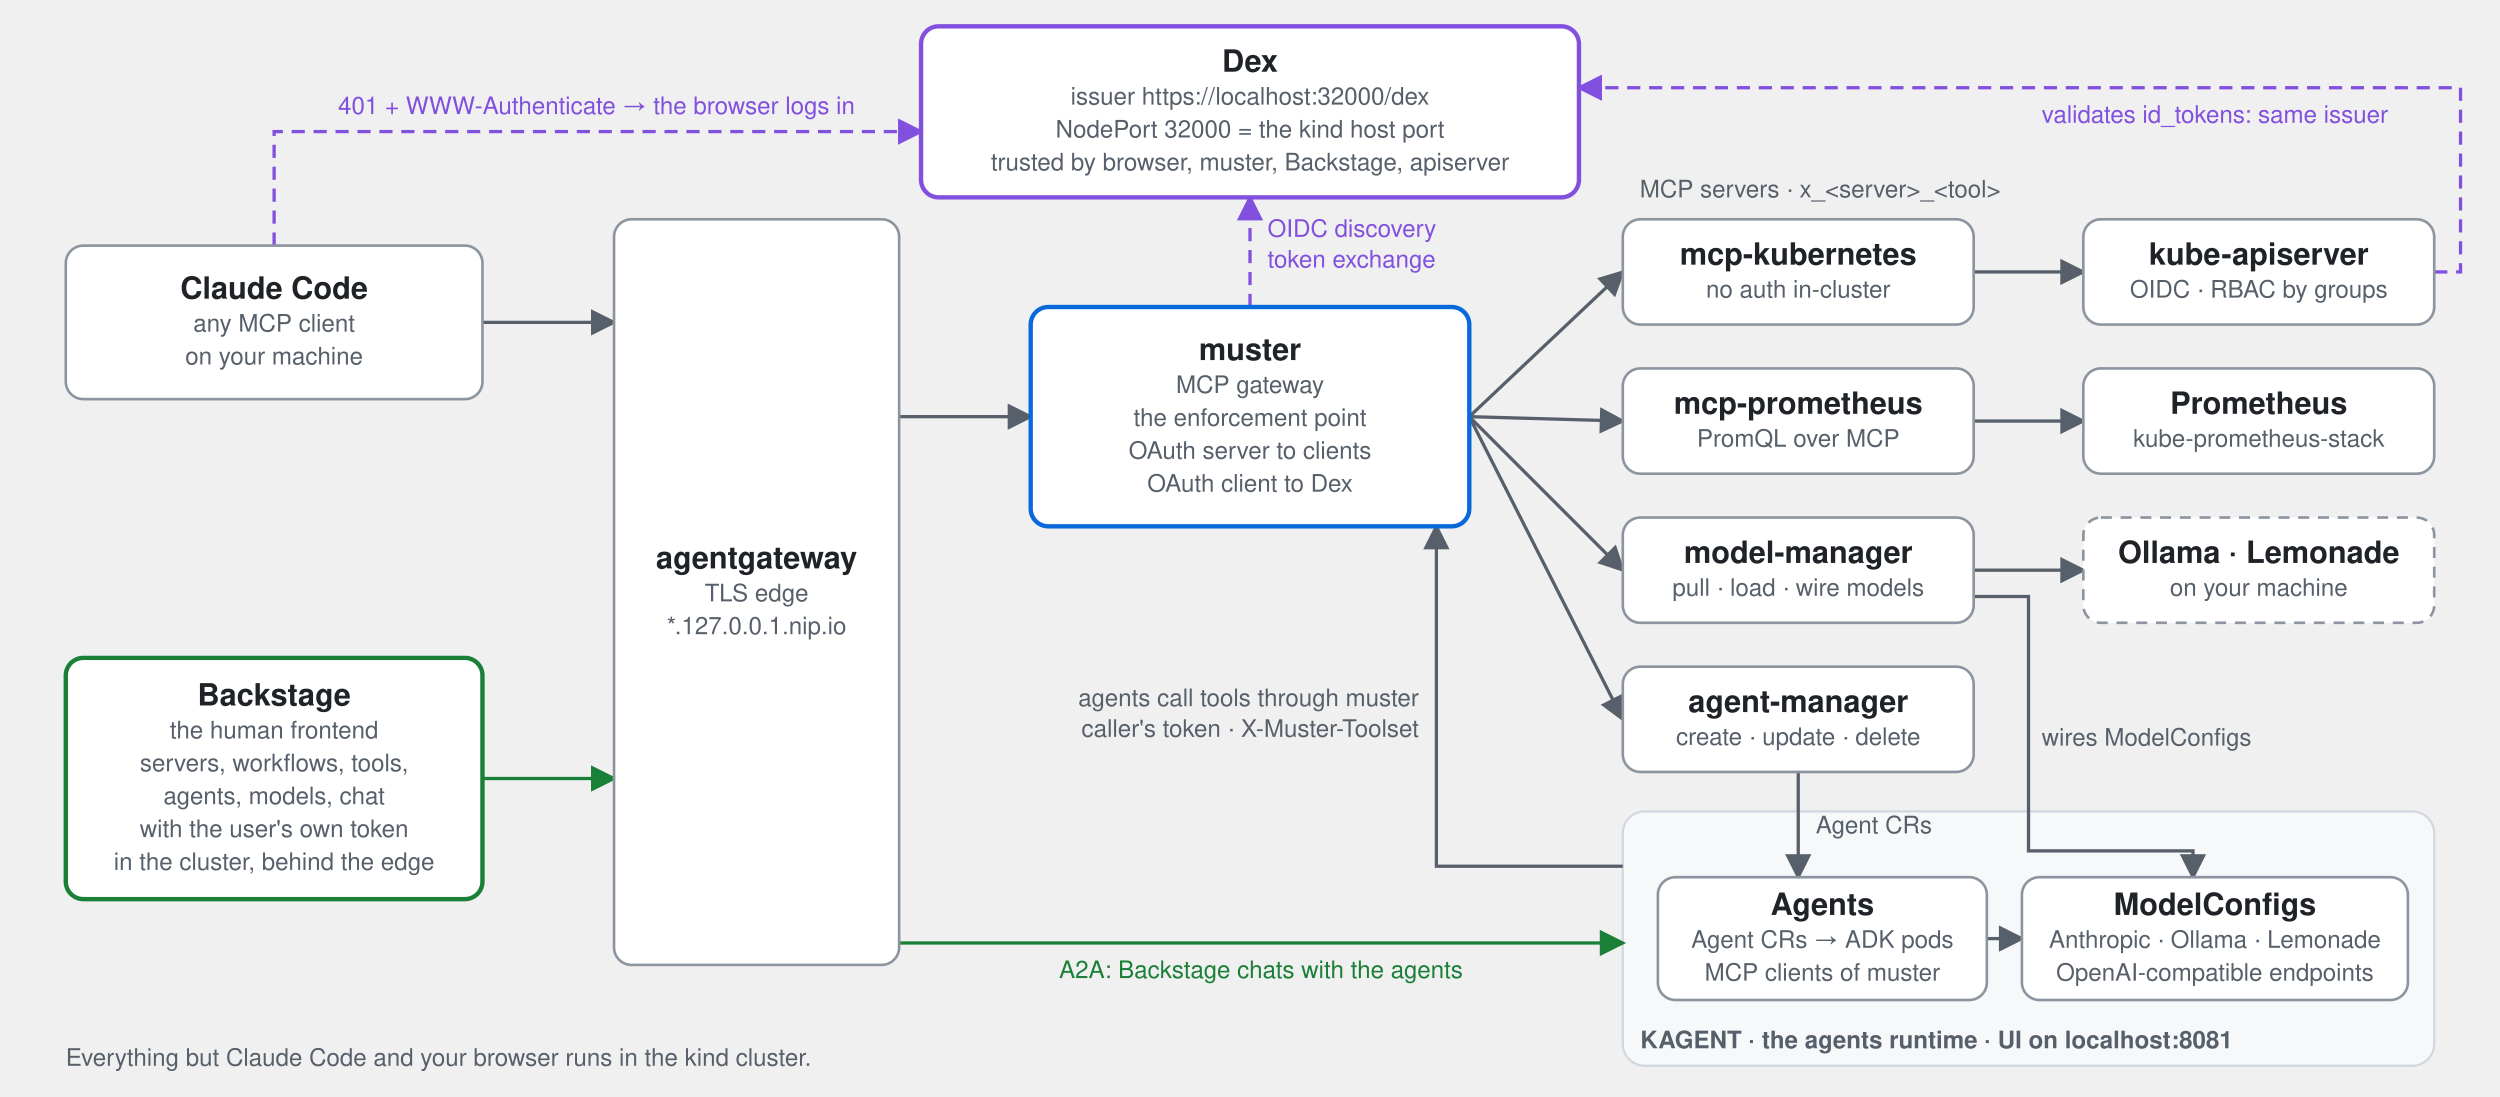
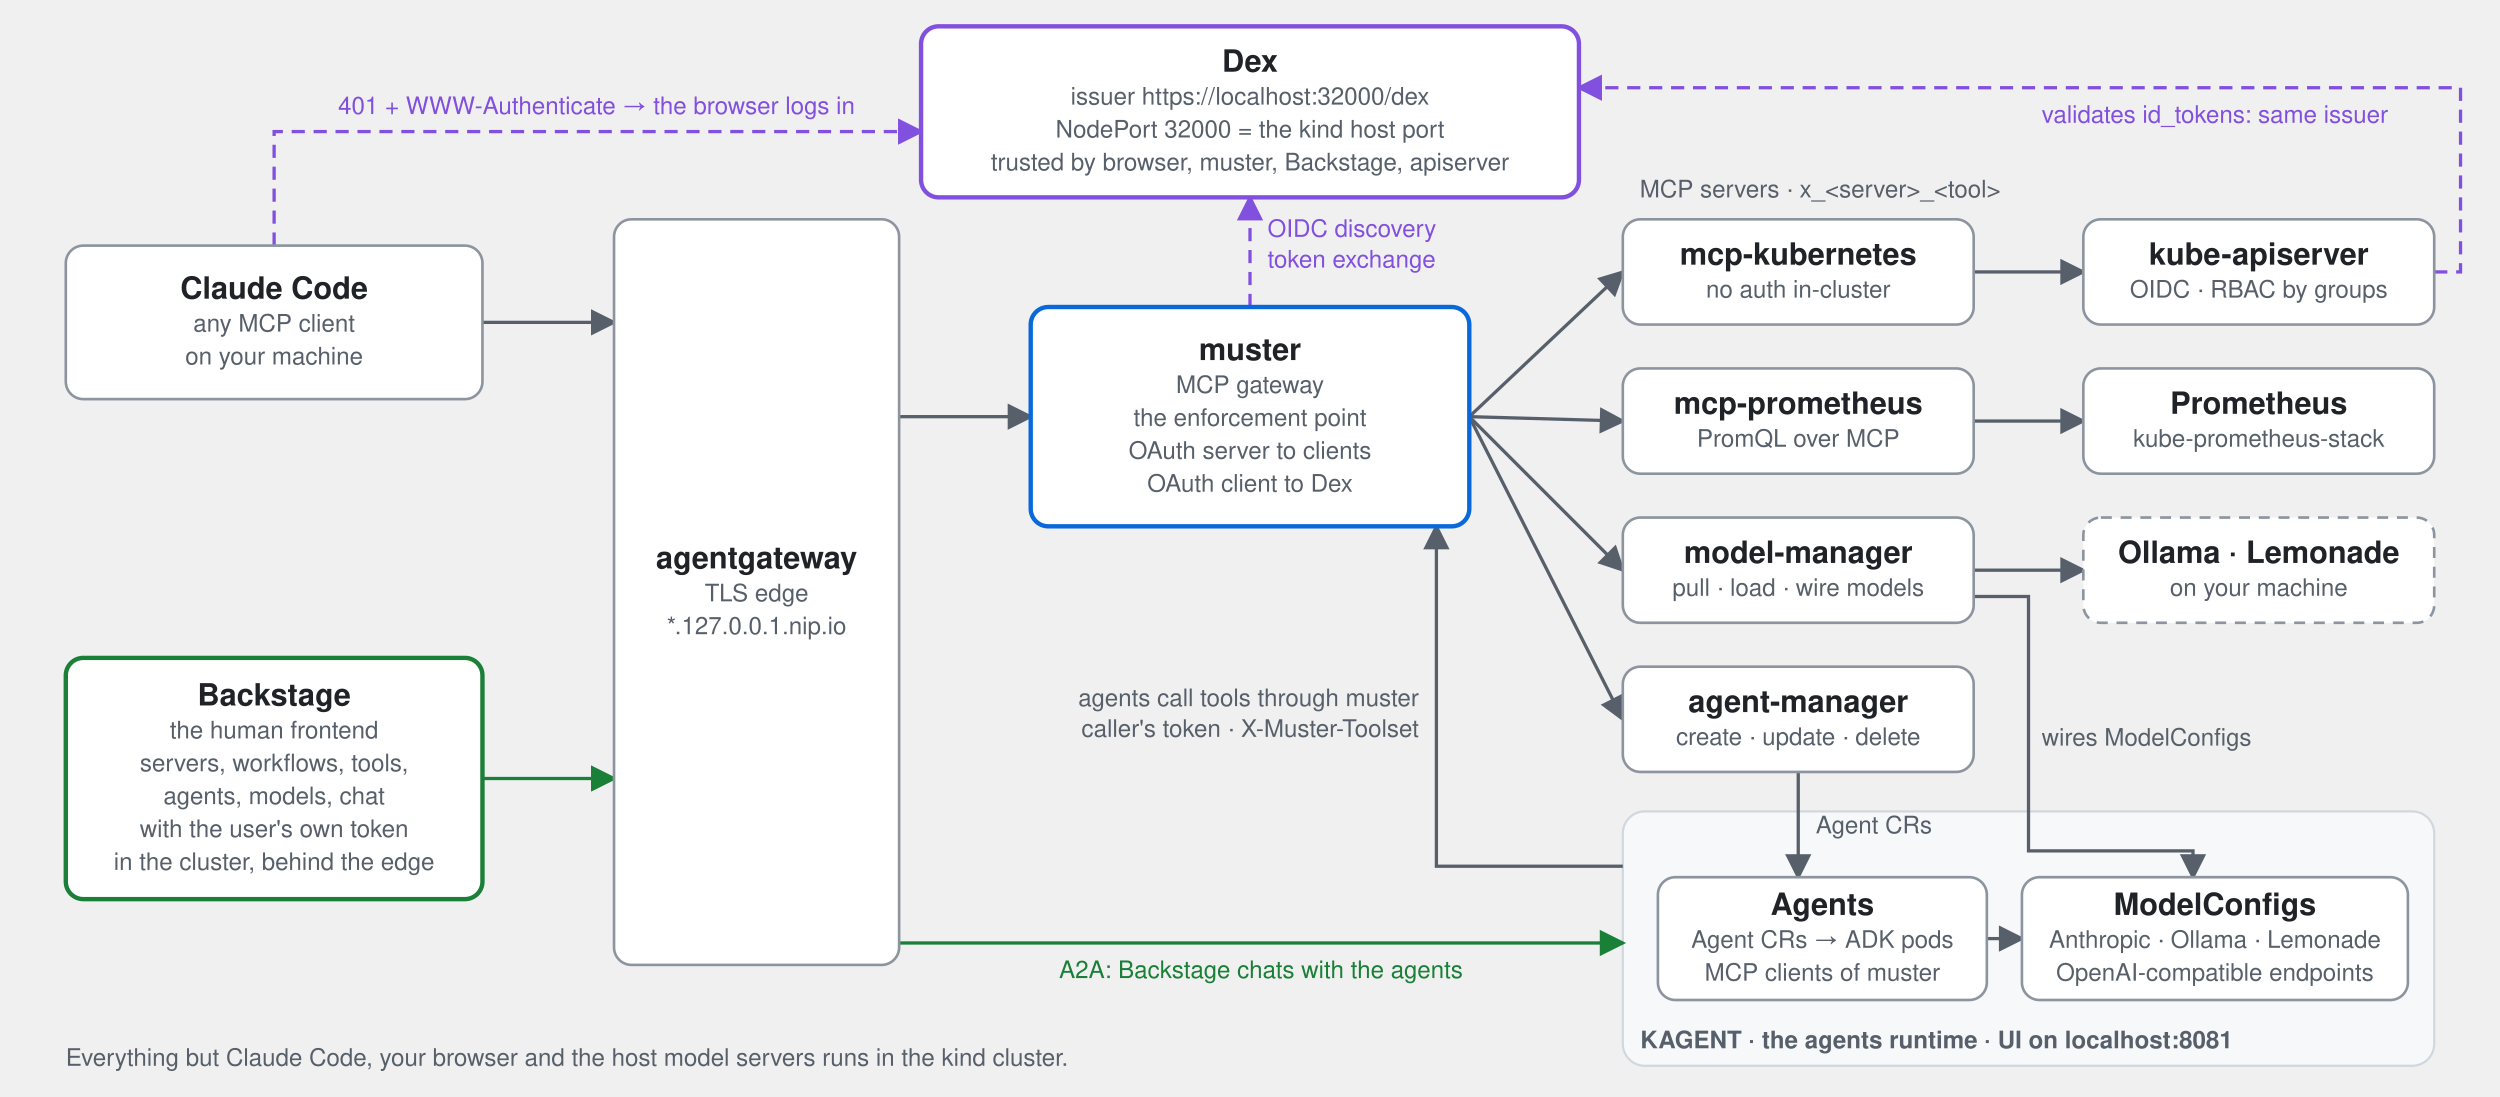
<svg xmlns="http://www.w3.org/2000/svg" width="1140" height="500" viewBox="0 0 1140 500" font-family="-apple-system, BlinkMacSystemFont, &quot;Segoe UI&quot;, Helvetica, Arial, sans-serif">
  <defs>
    <marker id="arrow" viewBox="0 0 8 8" refX="7" refY="4" markerWidth="8" markerHeight="8" orient="auto-start-reverse">
      <path d="M0,0 L8,4 L0,8 z" fill="#57606a" />
    </marker>
    <marker id="arrow-accent" viewBox="0 0 8 8" refX="7" refY="4" markerWidth="8" markerHeight="8" orient="auto-start-reverse">
      <path d="M0,0 L8,4 L0,8 z" fill="#8250df" />
    </marker>
    <marker id="arrow-human" viewBox="0 0 8 8" refX="7" refY="4" markerWidth="8" markerHeight="8" orient="auto-start-reverse">
      <path d="M0,0 L8,4 L0,8 z" fill="#1a7f37" />
    </marker>
  </defs>
  <rect x="740" y="370" width="370" height="116" rx="10" fill="#f6f8fa" stroke="#d0d7de" />
  <text x="748" y="478" text-anchor="start" font-size="11" font-weight="600" fill="#57606a">KAGENT · the agents runtime · UI on localhost:8081</text>
  <text x="830" y="90" text-anchor="middle" font-size="11" fill="#57606a">MCP servers · x_&lt;server&gt;_&lt;tool&gt;</text>
-   <text x="30" y="486" text-anchor="start" font-size="11" fill="#57606a">Everything but Claude Code and your browser runs in the kind cluster.</text>
+   <text x="30" y="486" text-anchor="start" font-size="11" fill="#57606a">Everything but Claude Code, your browser and the host model servers runs in the kind cluster.</text>
  <path d="M220,147 L280,147" fill="none" stroke="#57606a" stroke-width="1.5" marker-end="url(#arrow)" />
  <path d="M220,355 L280,355" fill="none" stroke="#1a7f37" stroke-width="1.5" marker-end="url(#arrow-human)" />
  <path d="M410,190 L470,190" fill="none" stroke="#57606a" stroke-width="1.5" marker-end="url(#arrow)" />
  <path d="M410,430 L740,430" fill="none" stroke="#1a7f37" stroke-width="1.5" marker-end="url(#arrow-human)" />
  <text x="575" y="446" text-anchor="middle" font-size="11" fill="#1a7f37">A2A: Backstage chats with the agents</text>
  <path d="M670,190 L740,124" fill="none" stroke="#57606a" stroke-width="1.5" marker-end="url(#arrow)" />
  <path d="M670,190 L740,192" fill="none" stroke="#57606a" stroke-width="1.5" marker-end="url(#arrow)" />
  <path d="M670,190 L740,260" fill="none" stroke="#57606a" stroke-width="1.5" marker-end="url(#arrow)" />
  <path d="M670,190 L740,328" fill="none" stroke="#57606a" stroke-width="1.5" marker-end="url(#arrow)" />
  <path d="M900,124 L950,124" fill="none" stroke="#57606a" stroke-width="1.5" marker-end="url(#arrow)" />
  <path d="M900,192 L950,192" fill="none" stroke="#57606a" stroke-width="1.5" marker-end="url(#arrow)" />
  <path d="M900,260 L950,260" fill="none" stroke="#57606a" stroke-width="1.5" marker-end="url(#arrow)" />
  <path d="M820,352 L820,400" fill="none" stroke="#57606a" stroke-width="1.5" marker-end="url(#arrow)" />
  <text x="828" y="380" text-anchor="start" font-size="11" fill="#57606a">Agent CRs</text>
  <path d="M900,272 L925,272 L925,388 L1000,388 L1000,400" fill="none" stroke="#57606a" stroke-width="1.5" marker-end="url(#arrow)" />
  <text x="931" y="340" text-anchor="start" font-size="11" fill="#57606a">wires ModelConfigs</text>
  <path d="M906,428 L922,428" fill="none" stroke="#57606a" stroke-width="1.5" marker-end="url(#arrow)" />
  <path d="M740,395 L655,395 L655,240" fill="none" stroke="#57606a" stroke-width="1.5" marker-end="url(#arrow)" />
  <text x="647" y="322" text-anchor="end" font-size="11" fill="#57606a">agents call tools through muster</text>
  <text x="647" y="336" text-anchor="end" font-size="11" fill="#57606a">caller's token · X-Muster-Toolset</text>
  <path d="M125,112 L125,60 L420,60" fill="none" stroke="#8250df" stroke-width="1.5" stroke-dasharray="6 4" marker-end="url(#arrow-accent)" />
  <text x="272" y="52" text-anchor="middle" font-size="11" fill="#8250df">401 + WWW-Authenticate → the browser logs in</text>
  <path d="M570,140 L570,90" fill="none" stroke="#8250df" stroke-width="1.5" stroke-dasharray="6 4" marker-end="url(#arrow-accent)" />
  <text x="578" y="108" text-anchor="start" font-size="11" fill="#8250df">OIDC discovery</text>
  <text x="578" y="122" text-anchor="start" font-size="11" fill="#8250df">token exchange</text>
  <path d="M1110,124 L1122,124 L1122,40 L720,40" fill="none" stroke="#8250df" stroke-width="1.5" stroke-dasharray="6 4" marker-end="url(#arrow-accent)" />
  <text x="1010" y="56" text-anchor="middle" font-size="11" fill="#8250df">validates id_tokens: same issuer</text>
  <rect x="420" y="12" width="300" height="78" rx="8" fill="#ffffff" stroke="#8250df" stroke-width="2" />
  <text x="570.0" y="32.7" text-anchor="middle" font-size="14" font-weight="600" fill="#1f2328">Dex</text>
  <text x="570.0" y="47.7" text-anchor="middle" font-size="11" fill="#57606a">issuer https://localhost:32000/dex</text>
  <text x="570.0" y="62.7" text-anchor="middle" font-size="11" fill="#57606a">NodePort 32000 = the kind host port</text>
  <text x="570.0" y="77.7" text-anchor="middle" font-size="11" fill="#57606a">trusted by browser, muster, Backstage, apiserver</text>
  <rect x="30" y="112" width="190" height="70" rx="8" fill="#ffffff" stroke="#8c959f" stroke-width="1.2" />
  <text x="125.0" y="136.2" text-anchor="middle" font-size="14" font-weight="600" fill="#1f2328">Claude Code</text>
  <text x="125.0" y="151.2" text-anchor="middle" font-size="11" fill="#57606a">any MCP client</text>
  <text x="125.0" y="166.2" text-anchor="middle" font-size="11" fill="#57606a">on your machine</text>
  <rect x="30" y="300" width="190" height="110" rx="8" fill="#ffffff" stroke="#1a7f37" stroke-width="2" />
  <text x="125.0" y="321.7" text-anchor="middle" font-size="14" font-weight="600" fill="#1f2328">Backstage</text>
  <text x="125.0" y="336.7" text-anchor="middle" font-size="11" fill="#57606a">the human frontend</text>
  <text x="125.0" y="351.7" text-anchor="middle" font-size="11" fill="#57606a">servers, workflows, tools,</text>
  <text x="125.0" y="366.7" text-anchor="middle" font-size="11" fill="#57606a">agents, models, chat</text>
  <text x="125.0" y="381.7" text-anchor="middle" font-size="11" fill="#57606a">with the user's own token</text>
  <text x="125.0" y="396.7" text-anchor="middle" font-size="11" fill="#57606a">in the cluster, behind the edge</text>
  <rect x="280" y="100" width="130" height="340" rx="8" fill="#ffffff" stroke="#8c959f" stroke-width="1.2" />
  <text x="345.0" y="259.2" text-anchor="middle" font-size="14" font-weight="600" fill="#1f2328">agentgateway</text>
  <text x="345.0" y="274.2" text-anchor="middle" font-size="11" fill="#57606a">TLS edge</text>
  <text x="345.0" y="289.2" text-anchor="middle" font-size="11" fill="#57606a">*.127.0.0.1.nip.io</text>
  <rect x="470" y="140" width="200" height="100" rx="8" fill="#ffffff" stroke="#0969da" stroke-width="2" />
  <text x="570.0" y="164.2" text-anchor="middle" font-size="14" font-weight="600" fill="#1f2328">muster</text>
  <text x="570.0" y="179.2" text-anchor="middle" font-size="11" fill="#57606a">MCP gateway</text>
  <text x="570.0" y="194.2" text-anchor="middle" font-size="11" fill="#57606a">the enforcement point</text>
  <text x="570.0" y="209.2" text-anchor="middle" font-size="11" fill="#57606a">OAuth server to clients</text>
  <text x="570.0" y="224.2" text-anchor="middle" font-size="11" fill="#57606a">OAuth client to Dex</text>
  <rect x="740" y="100" width="160" height="48" rx="8" fill="#ffffff" stroke="#8c959f" stroke-width="1.2" />
  <text x="820.0" y="120.7" text-anchor="middle" font-size="14" font-weight="600" fill="#1f2328">mcp-kubernetes</text>
  <text x="820.0" y="135.7" text-anchor="middle" font-size="11" fill="#57606a">no auth in-cluster</text>
  <rect x="950" y="100" width="160" height="48" rx="8" fill="#ffffff" stroke="#8c959f" stroke-width="1.2" />
  <text x="1030.0" y="120.7" text-anchor="middle" font-size="14" font-weight="600" fill="#1f2328">kube-apiserver</text>
  <text x="1030.0" y="135.7" text-anchor="middle" font-size="11" fill="#57606a">OIDC · RBAC by groups</text>
  <rect x="740" y="168" width="160" height="48" rx="8" fill="#ffffff" stroke="#8c959f" stroke-width="1.2" />
  <text x="820.0" y="188.7" text-anchor="middle" font-size="14" font-weight="600" fill="#1f2328">mcp-prometheus</text>
  <text x="820.0" y="203.7" text-anchor="middle" font-size="11" fill="#57606a">PromQL over MCP</text>
  <rect x="950" y="168" width="160" height="48" rx="8" fill="#ffffff" stroke="#8c959f" stroke-width="1.2" />
  <text x="1030.0" y="188.7" text-anchor="middle" font-size="14" font-weight="600" fill="#1f2328">Prometheus</text>
  <text x="1030.0" y="203.7" text-anchor="middle" font-size="11" fill="#57606a">kube-prometheus-stack</text>
  <rect x="740" y="236" width="160" height="48" rx="8" fill="#ffffff" stroke="#8c959f" stroke-width="1.2" />
  <text x="820.0" y="256.7" text-anchor="middle" font-size="14" font-weight="600" fill="#1f2328">model-manager</text>
  <text x="820.0" y="271.7" text-anchor="middle" font-size="11" fill="#57606a">pull · load · wire models</text>
  <rect x="950" y="236" width="160" height="48" rx="8" fill="#ffffff" stroke="#8c959f" stroke-width="1.2" stroke-dasharray="5 4" />
  <text x="1030.0" y="256.7" text-anchor="middle" font-size="14" font-weight="600" fill="#1f2328">Ollama · Lemonade</text>
  <text x="1030.0" y="271.7" text-anchor="middle" font-size="11" fill="#57606a">on your machine</text>
  <rect x="740" y="304" width="160" height="48" rx="8" fill="#ffffff" stroke="#8c959f" stroke-width="1.2" />
  <text x="820.0" y="324.7" text-anchor="middle" font-size="14" font-weight="600" fill="#1f2328">agent-manager</text>
  <text x="820.0" y="339.7" text-anchor="middle" font-size="11" fill="#57606a">create · update · delete</text>
  <rect x="756" y="400" width="150" height="56" rx="8" fill="#ffffff" stroke="#8c959f" stroke-width="1.2" />
  <text x="831.0" y="417.2" text-anchor="middle" font-size="14" font-weight="600" fill="#1f2328">Agents</text>
  <text x="831.0" y="432.2" text-anchor="middle" font-size="11" fill="#57606a">Agent CRs → ADK pods</text>
  <text x="831.0" y="447.2" text-anchor="middle" font-size="11" fill="#57606a">MCP clients of muster</text>
  <rect x="922" y="400" width="176" height="56" rx="8" fill="#ffffff" stroke="#8c959f" stroke-width="1.2" />
  <text x="1010.0" y="417.2" text-anchor="middle" font-size="14" font-weight="600" fill="#1f2328">ModelConfigs</text>
  <text x="1010.0" y="432.2" text-anchor="middle" font-size="11" fill="#57606a">Anthropic · Ollama · Lemonade</text>
  <text x="1010.0" y="447.2" text-anchor="middle" font-size="11" fill="#57606a">OpenAI-compatible endpoints</text>
</svg>
